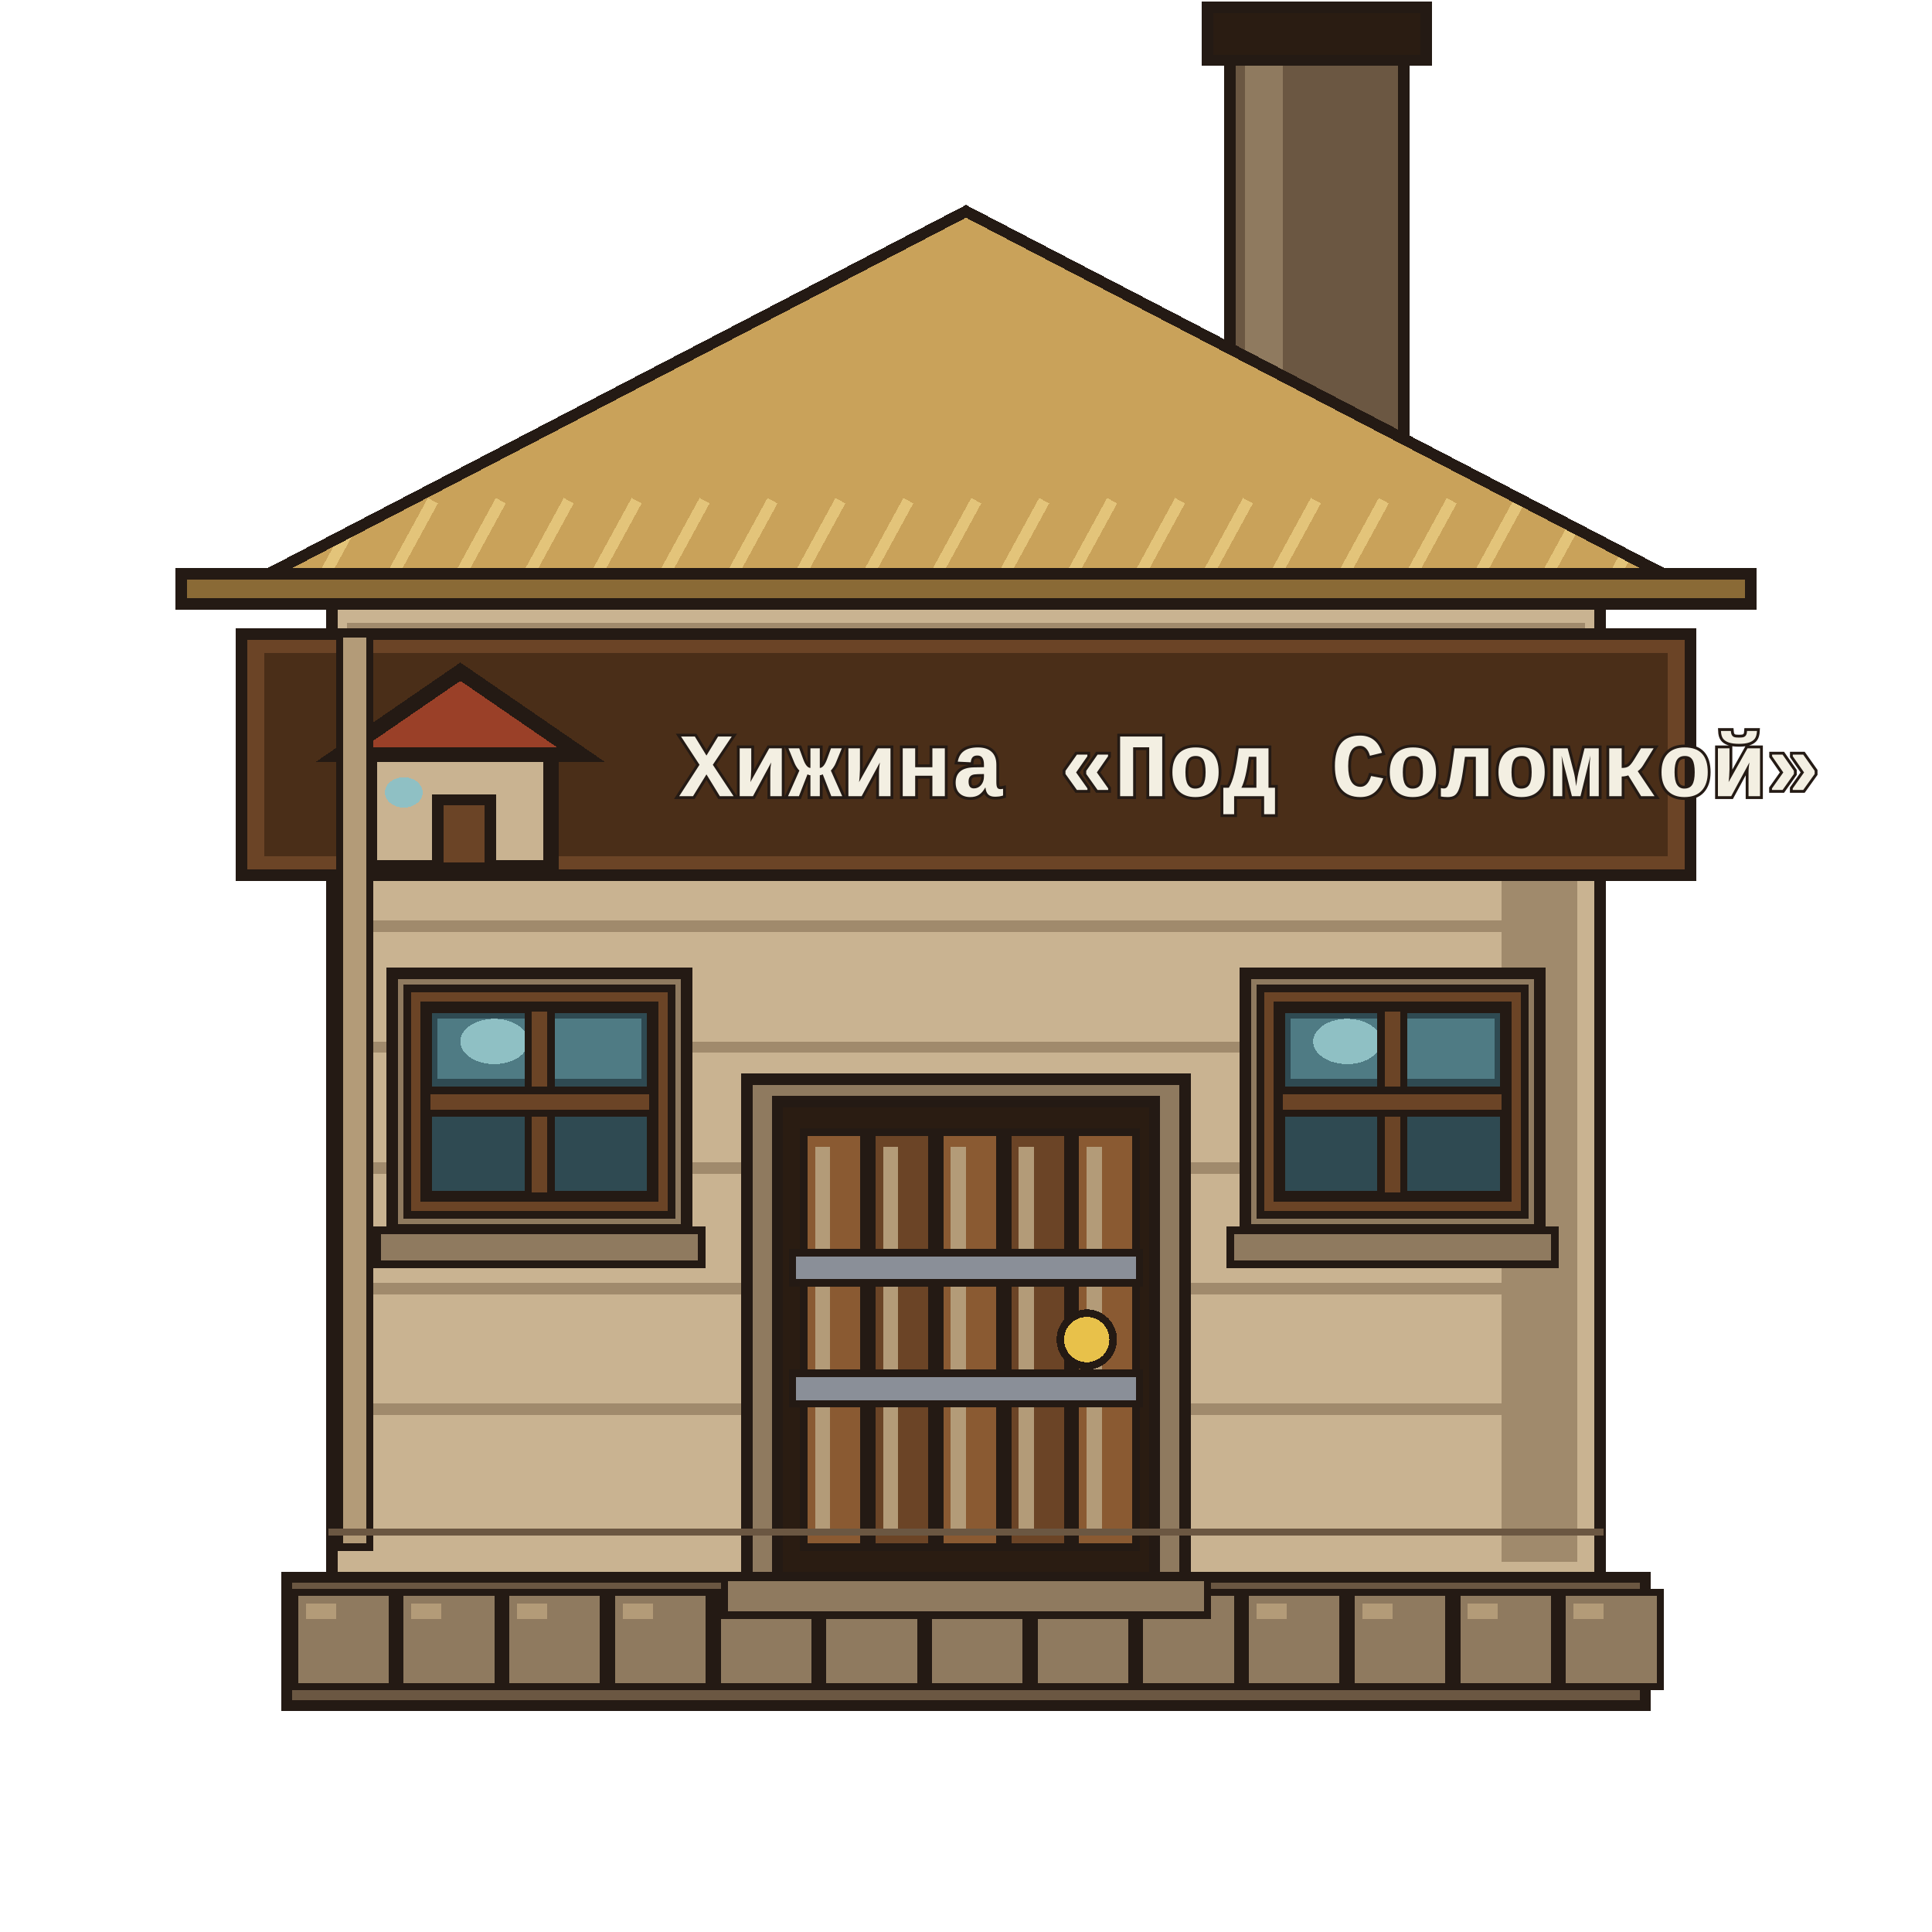
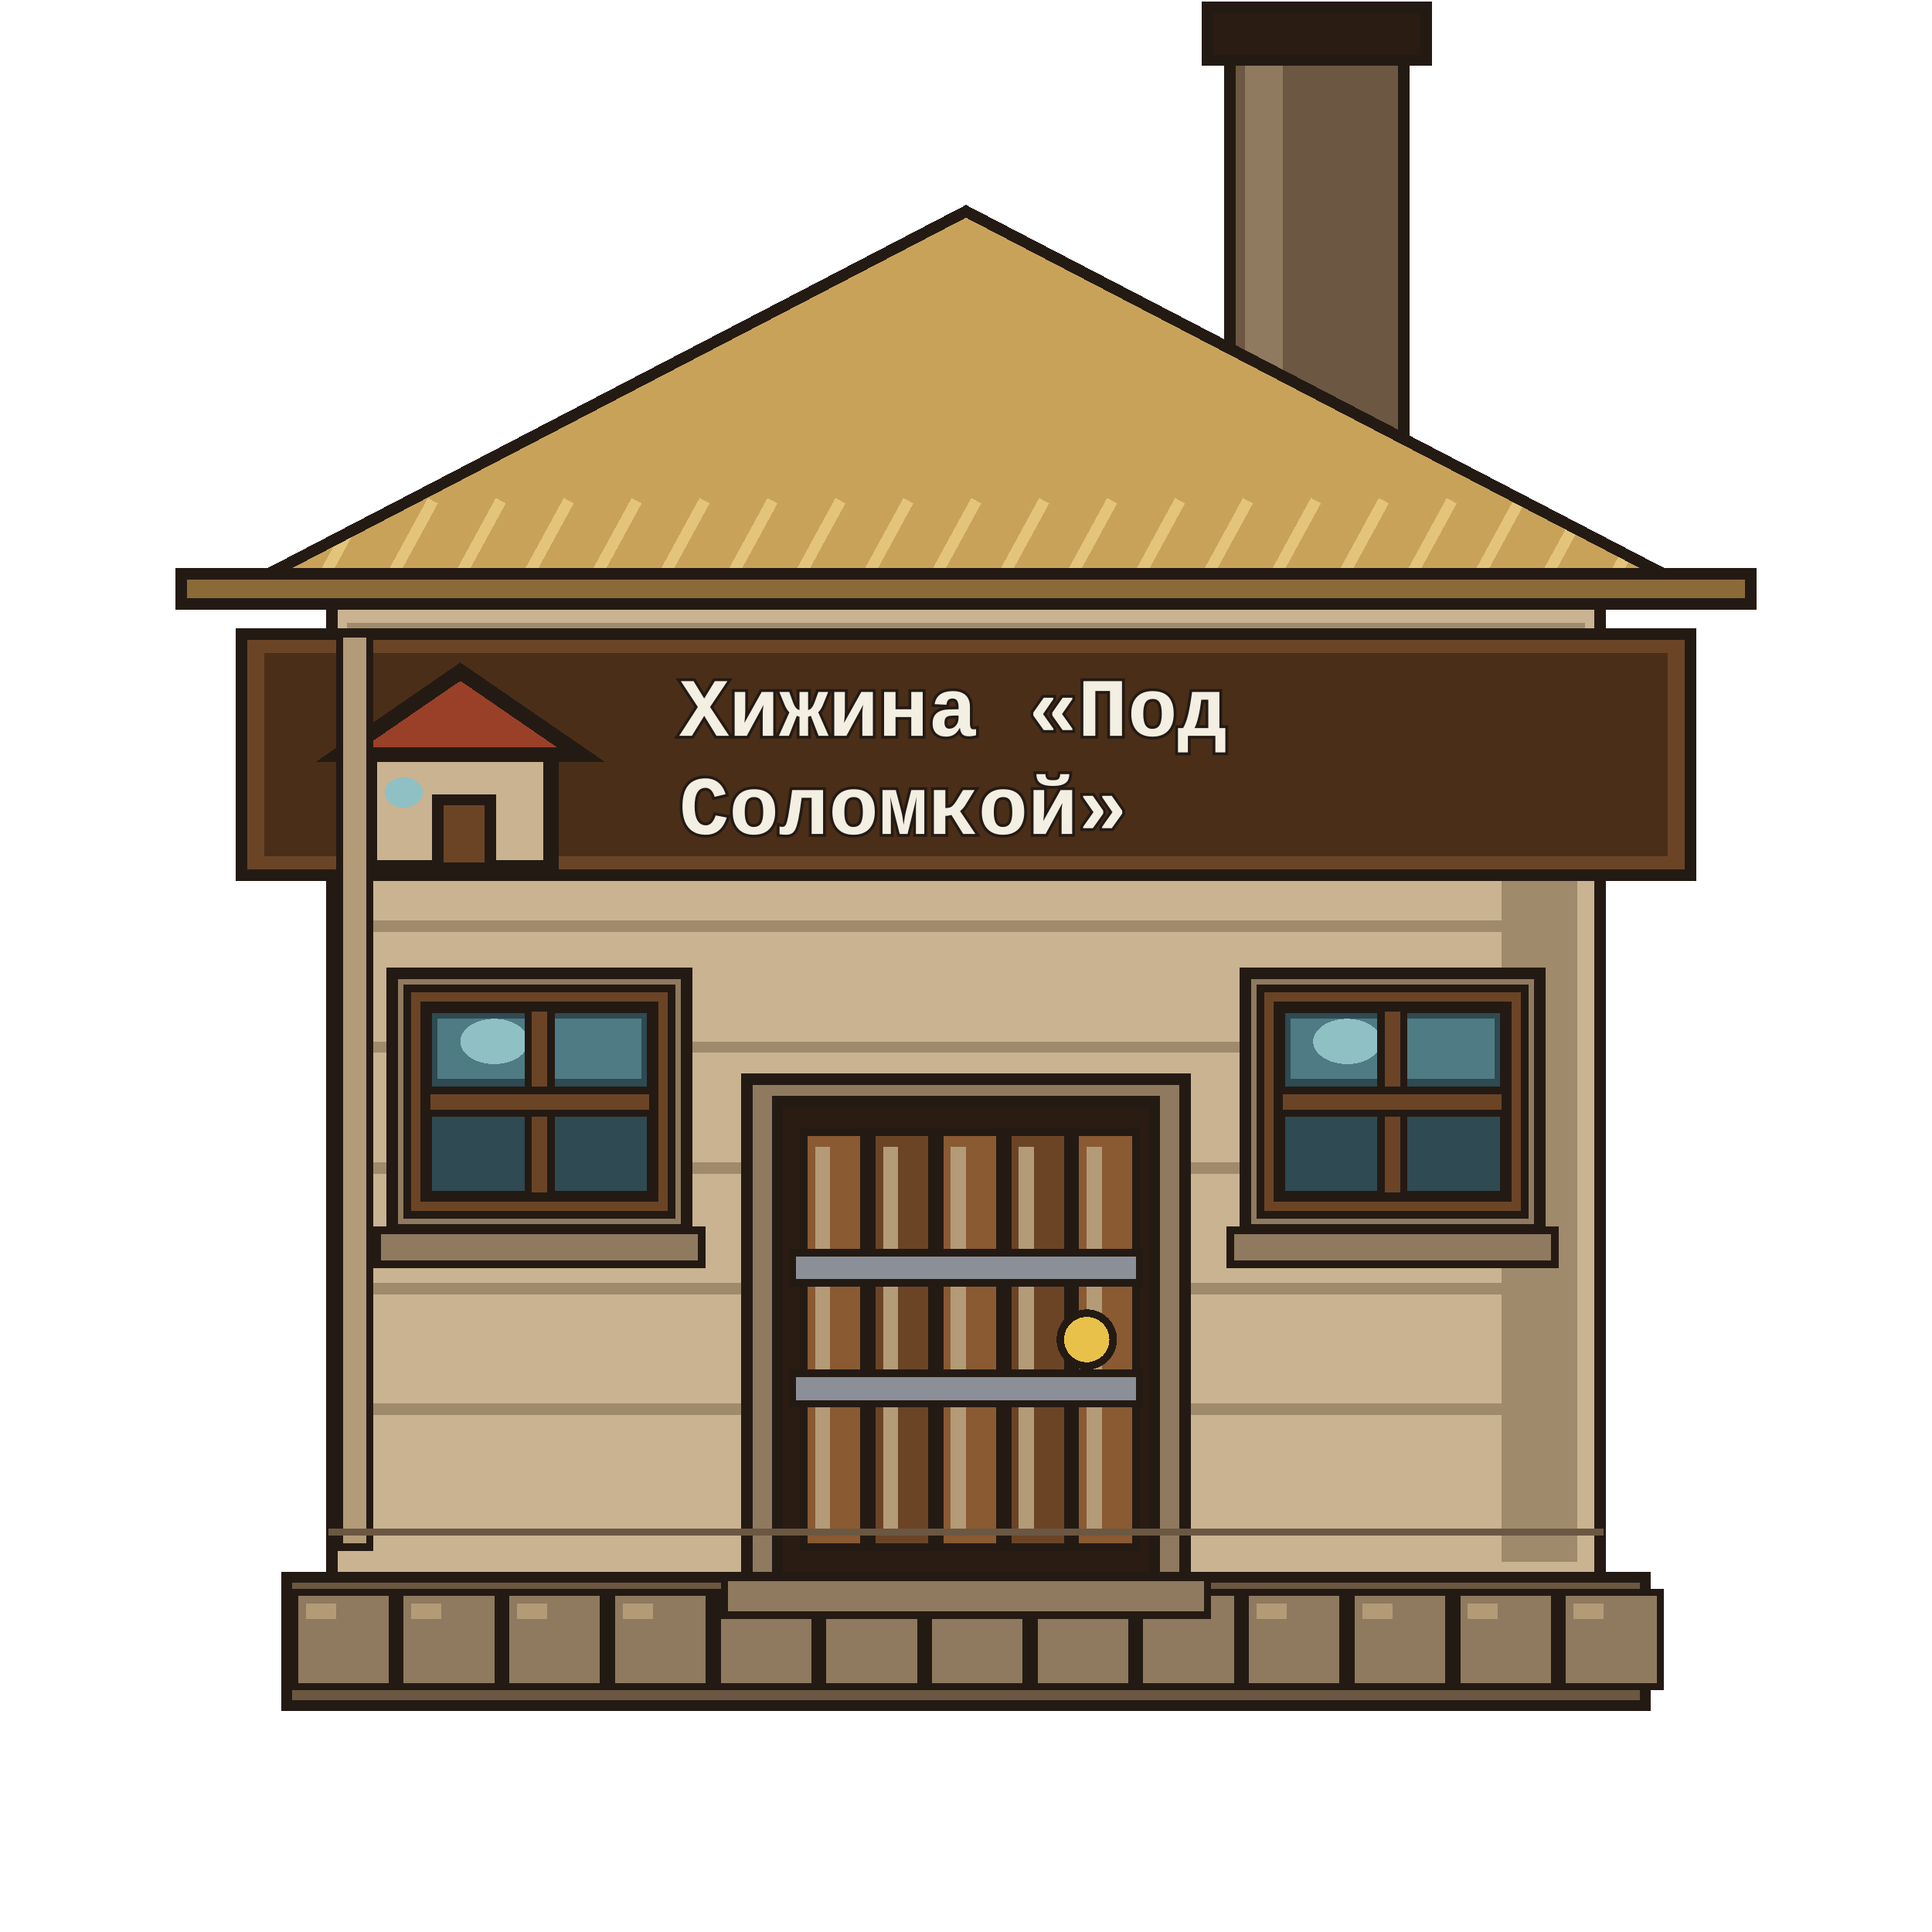
<svg xmlns="http://www.w3.org/2000/svg" viewBox="0 0 512 512" shape-rendering="crispEdges">
  <g id="chimney">
    <path d="M326 8 H372 V120 H326Z" fill="#6b5742" stroke="#241a14" stroke-width="3" stroke-linejoin="miter" stroke-linecap="square" />
    <path d="M330 12 H340 V116 H330Z" fill="#8f7a5f" stroke="none" />
    <path d="M320 2 H378 V16 H320Z" fill="#2a1c12" stroke="#241a14" stroke-width="3" stroke-linejoin="miter" stroke-linecap="square" />
  </g>
  <g id="base">
    <path d="M76 418 H436 V452 H76Z" fill="#6b5742" stroke="#241a14" stroke-width="3" stroke-linejoin="miter" stroke-linecap="square" />
    <path d="M78 422 H104 V447 H78Z" fill="#8f7a5f" stroke="#241a14" stroke-width="2" stroke-linejoin="miter" stroke-linecap="square" />
    <path d="M81 425 H89 V429 H81Z" fill="#b39b78" stroke="none" />
    <path d="M106 422 H132 V447 H106Z" fill="#8f7a5f" stroke="#241a14" stroke-width="2" stroke-linejoin="miter" stroke-linecap="square" />
    <path d="M109 425 H117 V429 H109Z" fill="#b39b78" stroke="none" />
    <path d="M134 422 H160 V447 H134Z" fill="#8f7a5f" stroke="#241a14" stroke-width="2" stroke-linejoin="miter" stroke-linecap="square" />
    <path d="M137 425 H145 V429 H137Z" fill="#b39b78" stroke="none" />
    <path d="M162 422 H188 V447 H162Z" fill="#8f7a5f" stroke="#241a14" stroke-width="2" stroke-linejoin="miter" stroke-linecap="square" />
    <path d="M165 425 H173 V429 H165Z" fill="#b39b78" stroke="none" />
    <path d="M190 422 H216 V447 H190Z" fill="#8f7a5f" stroke="#241a14" stroke-width="2" stroke-linejoin="miter" stroke-linecap="square" />
    <path d="M193 425 H201 V429 H193Z" fill="#b39b78" stroke="none" />
    <path d="M218 422 H244 V447 H218Z" fill="#8f7a5f" stroke="#241a14" stroke-width="2" stroke-linejoin="miter" stroke-linecap="square" />
    <path d="M221 425 H229 V429 H221Z" fill="#b39b78" stroke="none" />
    <path d="M246 422 H272 V447 H246Z" fill="#8f7a5f" stroke="#241a14" stroke-width="2" stroke-linejoin="miter" stroke-linecap="square" />
    <path d="M249 425 H257 V429 H249Z" fill="#b39b78" stroke="none" />
    <path d="M274 422 H300 V447 H274Z" fill="#8f7a5f" stroke="#241a14" stroke-width="2" stroke-linejoin="miter" stroke-linecap="square" />
    <path d="M277 425 H285 V429 H277Z" fill="#b39b78" stroke="none" />
    <path d="M302 422 H328 V447 H302Z" fill="#8f7a5f" stroke="#241a14" stroke-width="2" stroke-linejoin="miter" stroke-linecap="square" />
    <path d="M305 425 H313 V429 H305Z" fill="#b39b78" stroke="none" />
    <path d="M330 422 H356 V447 H330Z" fill="#8f7a5f" stroke="#241a14" stroke-width="2" stroke-linejoin="miter" stroke-linecap="square" />
    <path d="M333 425 H341 V429 H333Z" fill="#b39b78" stroke="none" />
    <path d="M358 422 H384 V447 H358Z" fill="#8f7a5f" stroke="#241a14" stroke-width="2" stroke-linejoin="miter" stroke-linecap="square" />
    <path d="M361 425 H369 V429 H361Z" fill="#b39b78" stroke="none" />
    <path d="M386 422 H412 V447 H386Z" fill="#8f7a5f" stroke="#241a14" stroke-width="2" stroke-linejoin="miter" stroke-linecap="square" />
    <path d="M389 425 H397 V429 H389Z" fill="#b39b78" stroke="none" />
    <path d="M414 422 H440 V447 H414Z" fill="#8f7a5f" stroke="#241a14" stroke-width="2" stroke-linejoin="miter" stroke-linecap="square" />
    <path d="M417 425 H425 V429 H417Z" fill="#b39b78" stroke="none" />
  </g>
  <g id="wall">
    <path d="M88 160 H424 V418 H88Z" fill="#c9b391" stroke="#241a14" stroke-width="3" stroke-linejoin="miter" stroke-linecap="square" />
    <path d="M92 165 H420 V175 H92Z" fill="#a08a6c" stroke="none" />
    <path d="M96 178 H416 V186 H96Z" fill="#c9b391" stroke="none" />
    <path d="M398 168 H418 V414 H398Z" fill="#a08a6c" stroke="none" />
    <path d="M94 180 H418 V183 H94Z" fill="#a08a6c" stroke="none" />
    <path d="M94 212 H418 V215 H94Z" fill="#a08a6c" stroke="none" />
    <path d="M94 244 H418 V247 H94Z" fill="#a08a6c" stroke="none" />
    <path d="M94 276 H418 V279 H94Z" fill="#a08a6c" stroke="none" />
    <path d="M94 308 H418 V311 H94Z" fill="#a08a6c" stroke="none" />
    <path d="M94 340 H418 V343 H94Z" fill="#a08a6c" stroke="none" />
    <path d="M94 372 H418 V375 H94Z" fill="#a08a6c" stroke="none" />
  </g>
  <g id="roof">
    <defs>
      <clipPath id="roofClip">
        <path d="M56 160 L256 56 L456 160Z" />
      </clipPath>
    </defs>
    <path d="M56 160 L256 56 L456 160Z" fill="#c9a25a" stroke="#241a14" stroke-width="3" stroke-linejoin="miter" />
    <g clip-path="url(#roofClip)">
      <path d="M48 156 L60 134" fill="none" stroke="#e3c47a" stroke-width="3" stroke-linecap="square" />
      <path d="M66 156 L78 134" fill="none" stroke="#e3c47a" stroke-width="3" stroke-linecap="square" />
      <path d="M84 156 L96 134" fill="none" stroke="#e3c47a" stroke-width="3" stroke-linecap="square" />
      <path d="M102 156 L114 134" fill="none" stroke="#e3c47a" stroke-width="3" stroke-linecap="square" />
      <path d="M120 156 L132 134" fill="none" stroke="#e3c47a" stroke-width="3" stroke-linecap="square" />
      <path d="M138 156 L150 134" fill="none" stroke="#e3c47a" stroke-width="3" stroke-linecap="square" />
      <path d="M156 156 L168 134" fill="none" stroke="#e3c47a" stroke-width="3" stroke-linecap="square" />
      <path d="M174 156 L186 134" fill="none" stroke="#e3c47a" stroke-width="3" stroke-linecap="square" />
      <path d="M192 156 L204 134" fill="none" stroke="#e3c47a" stroke-width="3" stroke-linecap="square" />
      <path d="M210 156 L222 134" fill="none" stroke="#e3c47a" stroke-width="3" stroke-linecap="square" />
      <path d="M228 156 L240 134" fill="none" stroke="#e3c47a" stroke-width="3" stroke-linecap="square" />
      <path d="M246 156 L258 134" fill="none" stroke="#e3c47a" stroke-width="3" stroke-linecap="square" />
      <path d="M264 156 L276 134" fill="none" stroke="#e3c47a" stroke-width="3" stroke-linecap="square" />
      <path d="M282 156 L294 134" fill="none" stroke="#e3c47a" stroke-width="3" stroke-linecap="square" />
      <path d="M300 156 L312 134" fill="none" stroke="#e3c47a" stroke-width="3" stroke-linecap="square" />
      <path d="M318 156 L330 134" fill="none" stroke="#e3c47a" stroke-width="3" stroke-linecap="square" />
      <path d="M336 156 L348 134" fill="none" stroke="#e3c47a" stroke-width="3" stroke-linecap="square" />
      <path d="M354 156 L366 134" fill="none" stroke="#e3c47a" stroke-width="3" stroke-linecap="square" />
      <path d="M372 156 L384 134" fill="none" stroke="#e3c47a" stroke-width="3" stroke-linecap="square" />
      <path d="M390 156 L402 134" fill="none" stroke="#e3c47a" stroke-width="3" stroke-linecap="square" />
      <path d="M408 156 L420 134" fill="none" stroke="#e3c47a" stroke-width="3" stroke-linecap="square" />
      <path d="M426 156 L438 134" fill="none" stroke="#e3c47a" stroke-width="3" stroke-linecap="square" />
      <path d="M444 156 L456 134" fill="none" stroke="#e3c47a" stroke-width="3" stroke-linecap="square" />
      <path d="M462 156 L474 134" fill="none" stroke="#e3c47a" stroke-width="3" stroke-linecap="square" />
    </g>
    <path d="M56 160 L256 56 L456 160Z" fill="none" stroke="#241a14" stroke-width="3" stroke-linejoin="miter" />
    <path d="M48 152 H464 V160 H48Z" fill="#8a6a36" stroke="#241a14" stroke-width="3" stroke-linejoin="miter" stroke-linecap="square" />
  </g>
-   <g id="sign">
+   <g id="sign" data-sign-name="Хижина «Под Соломкой»">
    <path d="M64 168 H448 V232 H64Z" fill="#6b4426" stroke="#241a14" stroke-width="3" stroke-linejoin="miter" stroke-linecap="square" />
    <path d="M70 173 H442 V227 H70Z" fill="#4a2e18" stroke="none" />
    <g transform="translate(82 170)" data-sign="house">
      <path d="M8 30 L40 8 L72 30Z" fill="#9a4028" stroke="#241a14" stroke-width="4" stroke-linejoin="miter" />
      <path d="M16 30 H64 V60 H16Z" fill="#c9b391" stroke="#241a14" stroke-width="4" stroke-linejoin="miter" />
      <path d="M34 42 H48 V60 H34Z" fill="#6b4426" stroke="#241a14" stroke-width="3" />
      <ellipse cx="25" cy="40" rx="5" ry="4" fill="#8fc0c4" stroke="none" />
    </g>
-     <text x="180" y="211" font-family="'Courier New', monospace" font-size="24" font-weight="700" fill="#f3efe2" stroke="#241a14" stroke-width="1.5" paint-order="stroke" textLength="273" lengthAdjust="spacingAndGlyphs">Хижина «Под Соломкой»</text>
+     <text x="180" y="195" font-family="'Courier New', monospace" font-size="22" font-weight="700" fill="#f3efe2" stroke="#241a14" stroke-width="1.5" paint-order="stroke" textLength="143" lengthAdjust="spacingAndGlyphs">Хижина «Под</text>
+     <text x="180" y="221" font-family="'Courier New', monospace" font-size="22" font-weight="700" fill="#f3efe2" stroke="#241a14" stroke-width="1.5" paint-order="stroke" textLength="117" lengthAdjust="spacingAndGlyphs">Соломкой»</text>
  </g>
  <g id="window">
    <path d="M104 258 H182 V326 H104Z" fill="#8f7a5f" stroke="#241a14" stroke-width="3" stroke-linejoin="miter" stroke-linecap="square" />
    <path d="M108 262 H178 V322 H108Z" fill="#6b4426" stroke="#241a14" stroke-width="2" stroke-linejoin="miter" stroke-linecap="square" />
    <path d="M113 267 H173 V317 H113Z" fill="#2f4a52" stroke="#241a14" stroke-width="3" stroke-linejoin="miter" stroke-linecap="square" />
    <path d="M116 270 H139 V286 H116Z" fill="#4f7b84" stroke="none" />
    <path d="M147 270 H170 V286 H147Z" fill="#4f7b84" stroke="none" />
    <ellipse cx="131" cy="276" rx="9" ry="6" fill="#8fc0c4" stroke="none" />
    <path d="M140 267 H146 V317 H140Z" fill="#6b4426" stroke="#241a14" stroke-width="2" stroke-linejoin="miter" stroke-linecap="square" />
    <path d="M113 289 H173 V295 H113Z" fill="#6b4426" stroke="#241a14" stroke-width="2" stroke-linejoin="miter" stroke-linecap="square" />
    <path d="M100 326 H186 V335 H100Z" fill="#8f7a5f" stroke="#241a14" stroke-width="2" stroke-linejoin="miter" stroke-linecap="square" />
    <path d="M330 258 H408 V326 H330Z" fill="#8f7a5f" stroke="#241a14" stroke-width="3" stroke-linejoin="miter" stroke-linecap="square" />
    <path d="M334 262 H404 V322 H334Z" fill="#6b4426" stroke="#241a14" stroke-width="2" stroke-linejoin="miter" stroke-linecap="square" />
    <path d="M339 267 H399 V317 H339Z" fill="#2f4a52" stroke="#241a14" stroke-width="3" stroke-linejoin="miter" stroke-linecap="square" />
    <path d="M342 270 H365 V286 H342Z" fill="#4f7b84" stroke="none" />
    <path d="M373 270 H396 V286 H373Z" fill="#4f7b84" stroke="none" />
    <ellipse cx="357" cy="276" rx="9" ry="6" fill="#8fc0c4" stroke="none" />
    <path d="M366 267 H372 V317 H366Z" fill="#6b4426" stroke="#241a14" stroke-width="2" stroke-linejoin="miter" stroke-linecap="square" />
    <path d="M339 289 H399 V295 H339Z" fill="#6b4426" stroke="#241a14" stroke-width="2" stroke-linejoin="miter" stroke-linecap="square" />
    <path d="M326 326 H412 V335 H326Z" fill="#8f7a5f" stroke="#241a14" stroke-width="2" stroke-linejoin="miter" stroke-linecap="square" />
  </g>
  <g id="door">
    <path d="M198 286 H314 V418 H198Z" fill="#8f7a5f" stroke="#241a14" stroke-width="3" stroke-linejoin="miter" stroke-linecap="square" />
    <path d="M206 292 H306 V418 H206Z" fill="#2a1c12" stroke="#241a14" stroke-width="3" />
    <path d="M213 300 H229 V410 H213Z" fill="#8a5a32" stroke="#241a14" stroke-width="2" stroke-linejoin="miter" stroke-linecap="square" />
    <path d="M216 304 H220 V406 H216Z" fill="#b39b78" stroke="none" />
    <path d="M231 300 H247 V410 H231Z" fill="#6b4426" stroke="#241a14" stroke-width="2" stroke-linejoin="miter" stroke-linecap="square" />
    <path d="M234 304 H238 V406 H234Z" fill="#b39b78" stroke="none" />
    <path d="M249 300 H265 V410 H249Z" fill="#8a5a32" stroke="#241a14" stroke-width="2" stroke-linejoin="miter" stroke-linecap="square" />
    <path d="M252 304 H256 V406 H252Z" fill="#b39b78" stroke="none" />
    <path d="M267 300 H283 V410 H267Z" fill="#6b4426" stroke="#241a14" stroke-width="2" stroke-linejoin="miter" stroke-linecap="square" />
    <path d="M270 304 H274 V406 H270Z" fill="#b39b78" stroke="none" />
    <path d="M285 300 H301 V410 H285Z" fill="#8a5a32" stroke="#241a14" stroke-width="2" stroke-linejoin="miter" stroke-linecap="square" />
    <path d="M288 304 H292 V406 H288Z" fill="#b39b78" stroke="none" />
    <path d="M210 332 H302 V340 H210Z" fill="#8a8f98" stroke="#241a14" stroke-width="2" stroke-linejoin="miter" stroke-linecap="square" />
    <path d="M210 364 H302 V372 H210Z" fill="#8a8f98" stroke="#241a14" stroke-width="2" stroke-linejoin="miter" stroke-linecap="square" />
    <ellipse cx="288" cy="355" rx="7" ry="7" fill="#e8c14a" stroke="#241a14" stroke-width="2" />
    <path d="M192 418 H320 V428 H192Z" fill="#8f7a5f" stroke="#241a14" stroke-width="2" stroke-linejoin="miter" stroke-linecap="square" />
  </g>
  <g id="decor">
    <path d="M90 168 H98 V410 H90Z" fill="#b39b78" stroke="#241a14" stroke-width="2" stroke-linejoin="miter" stroke-linecap="square" />
    <path d="M88 406 L424 406" fill="none" stroke="#6b5742" stroke-width="2" stroke-linecap="square" />
  </g>
</svg>
